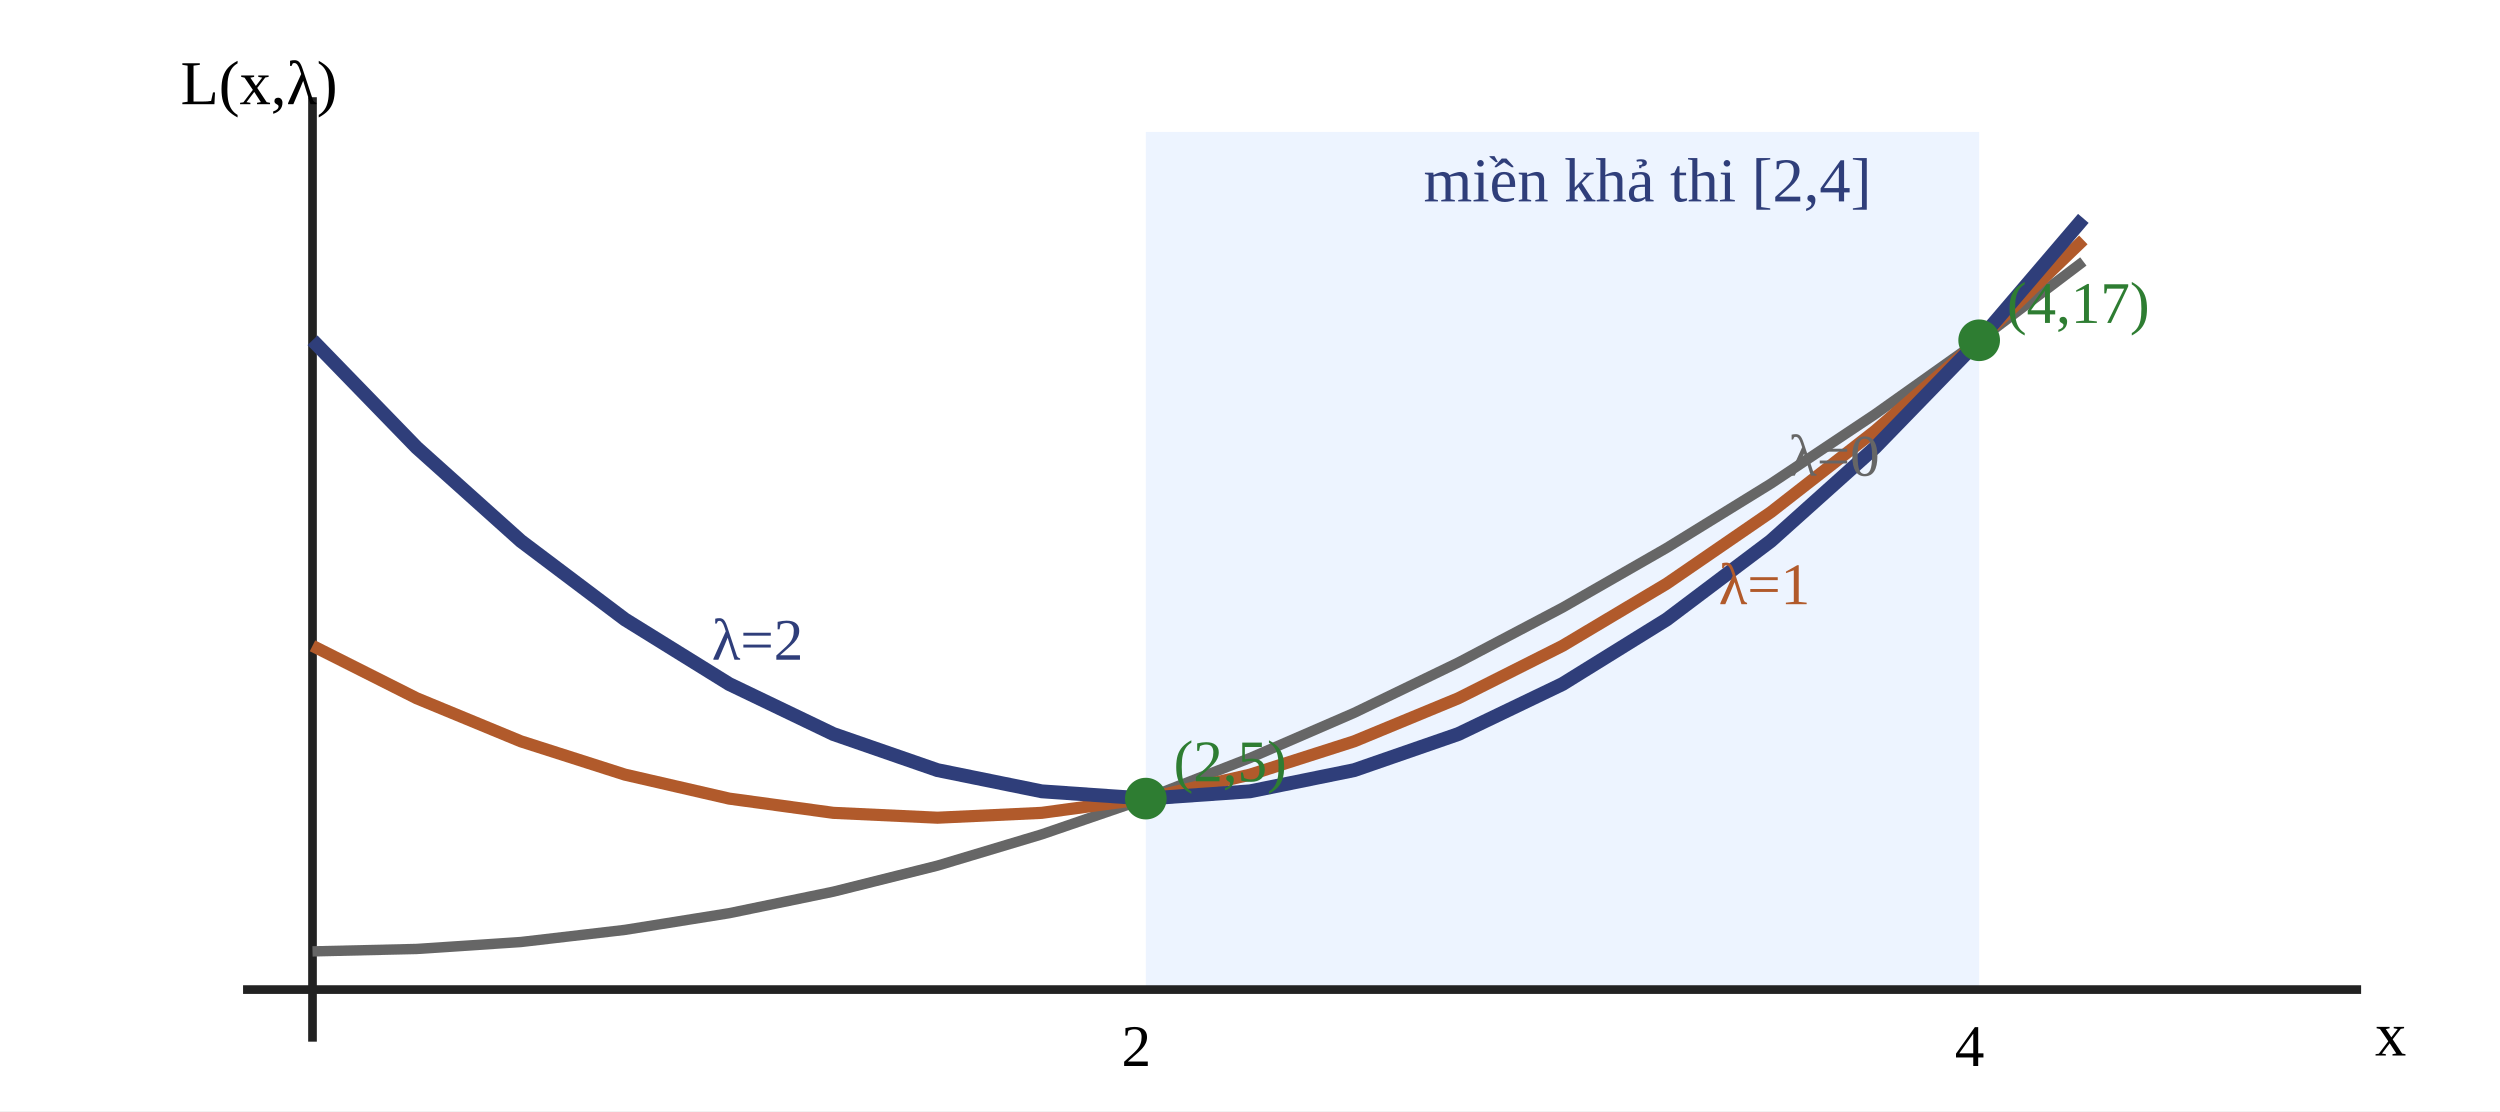
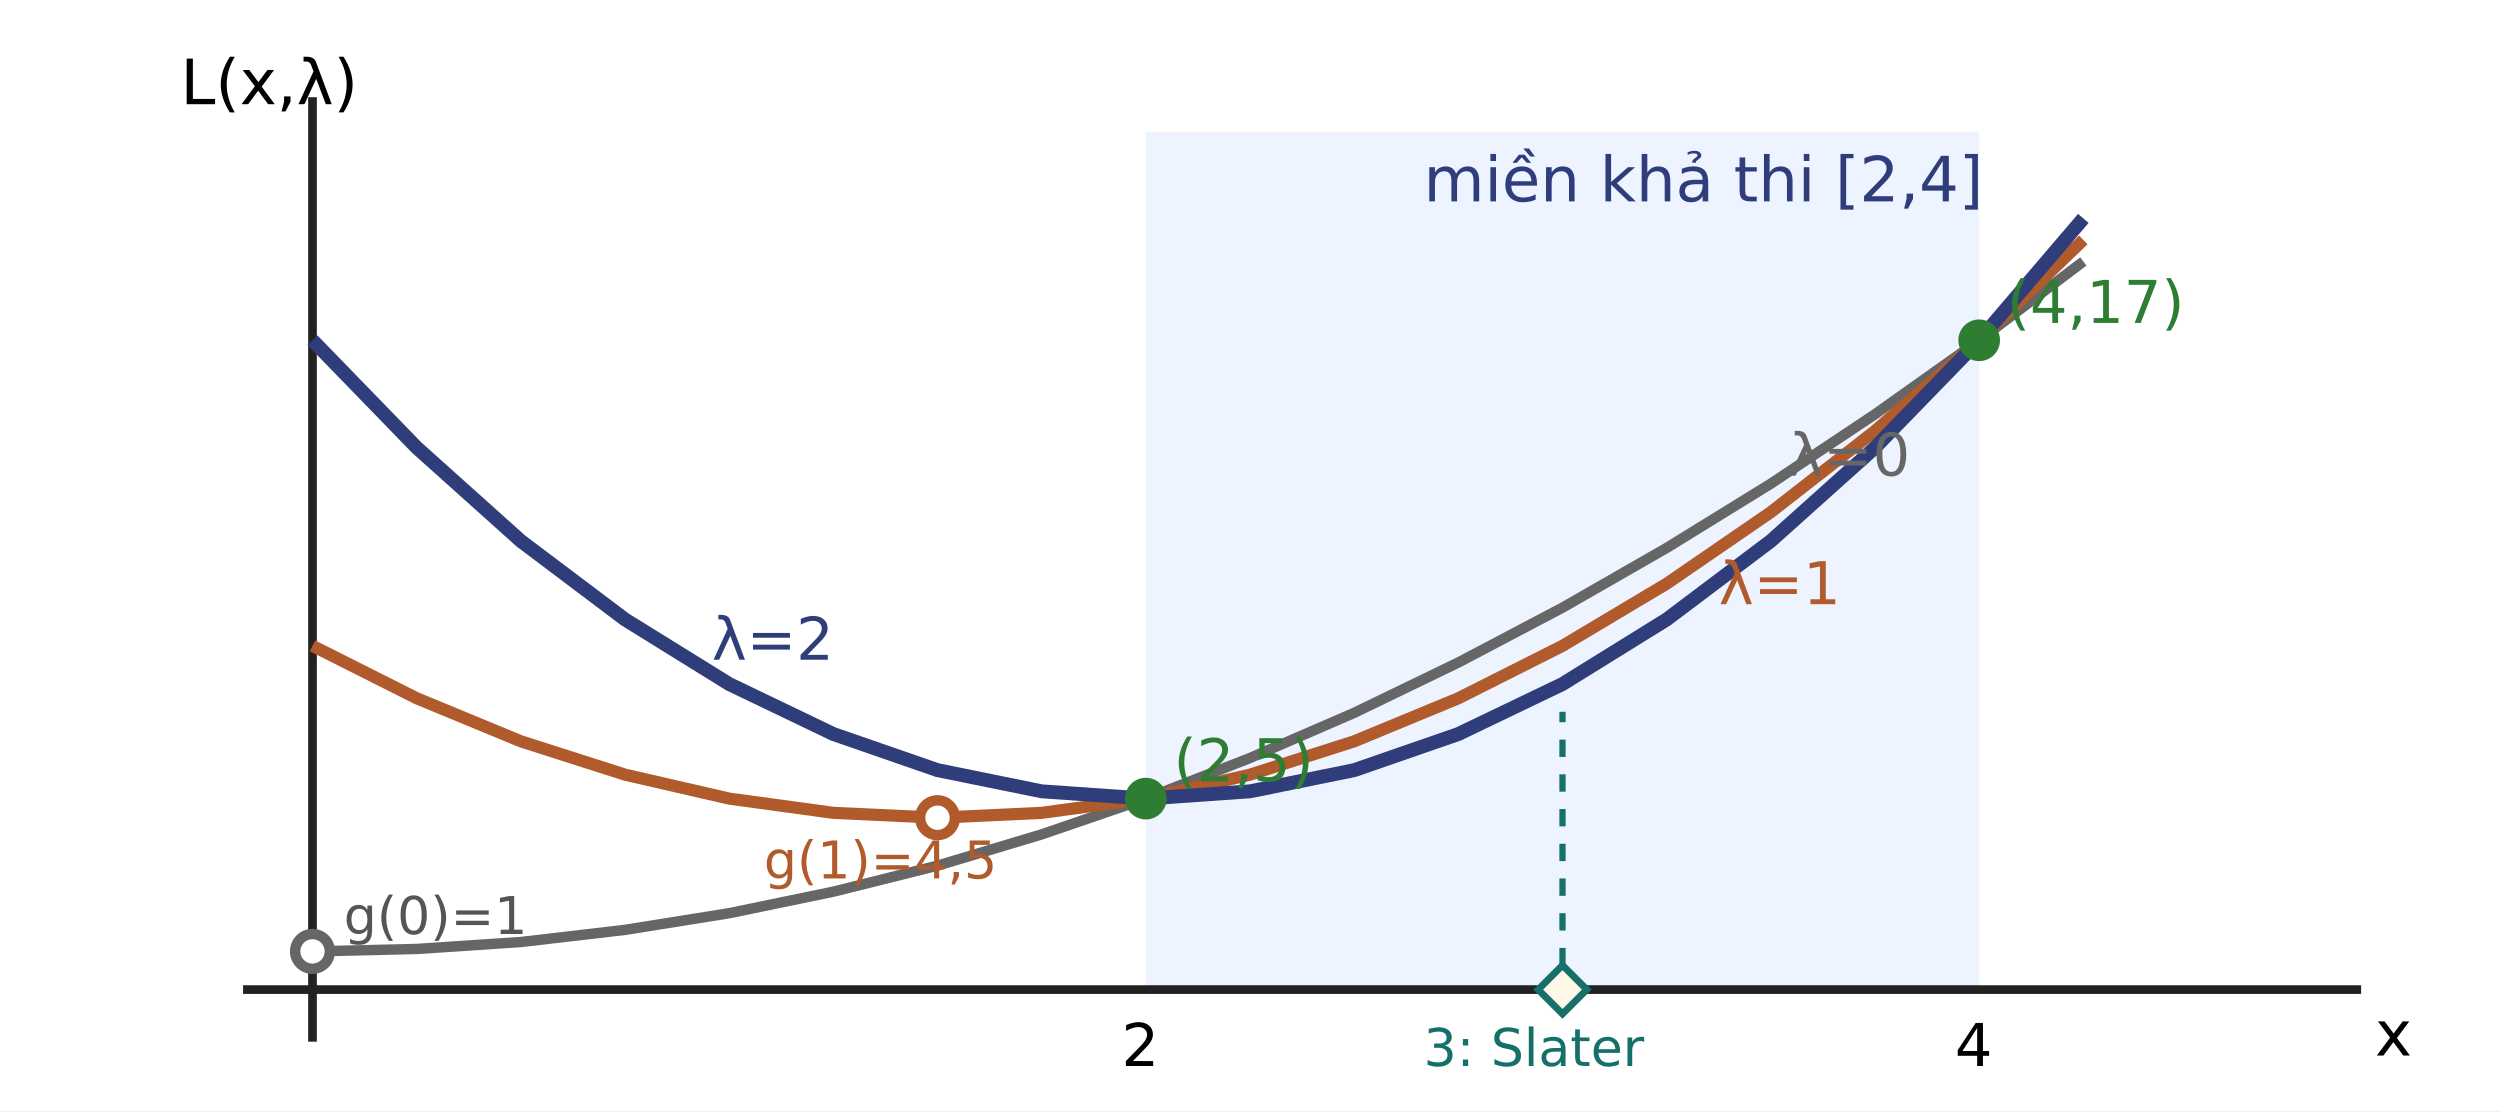
- <svg xmlns="http://www.w3.org/2000/svg" viewBox="0 0 720 320" role="img" aria-labelledby="title desc">
+ <svg xmlns="http://www.w3.org/2000/svg" viewBox="0 0 720 320" role="img" aria-labelledby="title desc" font-family="DejaVu Sans">
  <rect width="720" height="320" fill="#fff" />
  <rect x="330" y="38" width="240" height="247" fill="#edf4ff" />
  <text x="410" y="58" font-size="18" fill="#2f3e7a">miền khả thi [2,4]</text>
  <path d="M70 285H680M90 300V28" stroke="#222" stroke-width="2.5" fill="none" />
  <polyline points="90,274 120,273.3 150,271.3 180,267.8 210,263 240,256.8 270,249.3 300,240.3 330,230 360,218.3 390,205.3 420,190.8 450,175 480,157.8 510,139.3 540,119.3 570,98 600,75.3" fill="none" stroke="#666" stroke-width="3" />
  <polyline points="90,186 120,201.1 150,213.5 180,223.1 210,230 240,234.1 270,235.5 300,234.1 330,230 360,223.1 390,213.5 420,201.1 450,186 480,168.1 510,147.5 540,124.1 570,98 600,69.1" fill="none" stroke="#b15a2b" stroke-width="3.5" />
  <polyline points="90,98 120,128.9 150,155.8 180,178.4 210,197 240,211.4 270,221.8 300,227.9 330,230 360,227.9 390,221.8 420,211.4 450,197 480,178.4 510,155.8 540,128.9 570,98 600,62.9" fill="none" stroke="#2f3e7a" stroke-width="4" />
+   <circle cx="90" cy="274" r="5" fill="#fff" stroke="#666" stroke-width="3" />
+   <circle cx="270" cy="235.5" r="5" fill="#fff" stroke="#b15a2b" stroke-width="3" />
  <circle cx="330" cy="230" r="6" fill="#2e7d32" />
  <circle cx="570" cy="98" r="6" fill="#2e7d32" />
+   <text x="99" y="269" font-size="15" fill="#555">g(0)=1</text>
+   <text x="220" y="253" font-size="15" fill="#b15a2b">g(1)=4,5</text>
  <text x="338" y="225" font-size="17" fill="#2e7d32">(2,5)</text>
  <text x="578" y="93" font-size="17" fill="#2e7d32">(4,17)</text>
  <text x="515" y="137" font-size="17" fill="#666">λ=0</text>
  <text x="495" y="174" font-size="17" fill="#b15a2b">λ=1</text>
  <text x="205" y="190" font-size="17" fill="#2f3e7a">λ=2</text>
+   <path d="M450 278l7 7-7 7-7-7Z" fill="#fff8e6" stroke="#16706a" stroke-width="2" />
+   <line x1="450" y1="278" x2="450" y2="205" stroke="#16706a" stroke-width="1.8" stroke-dasharray="5 5" />
+   <text x="410" y="307" font-size="15" fill="#16706a">3: Slater</text>
  <text x="323" y="307" font-size="17">2</text>
  <text x="563" y="307" font-size="17">4</text>
  <text x="684" y="304" font-size="18">x</text>
  <text x="52" y="30" font-size="18">L(x,λ)</text>
</svg>
